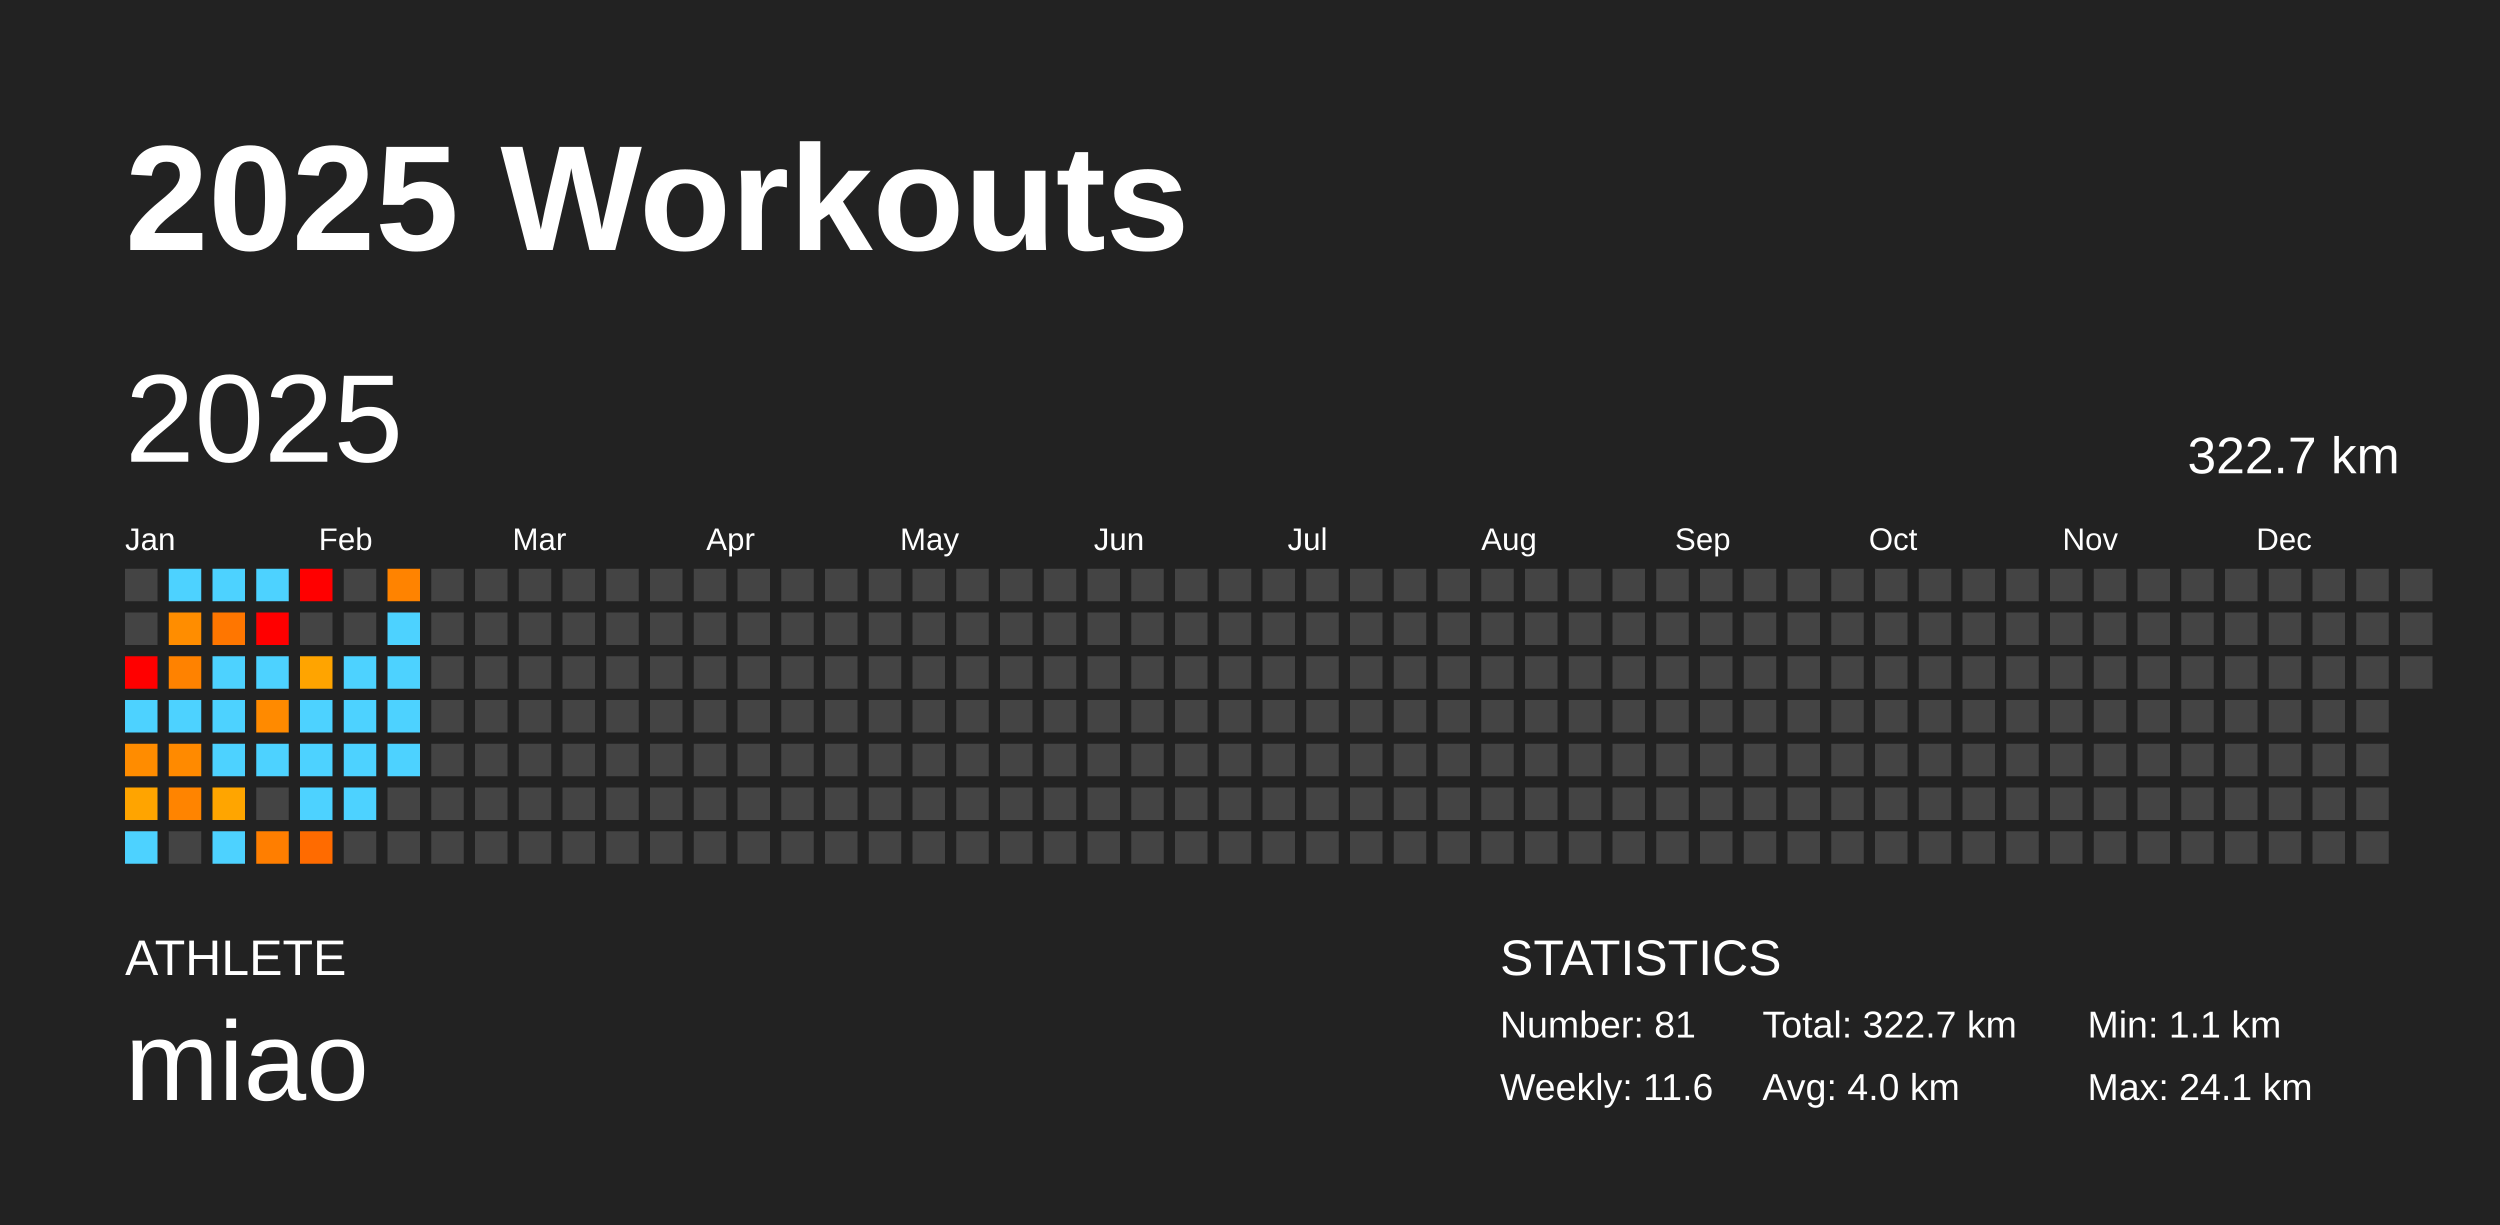
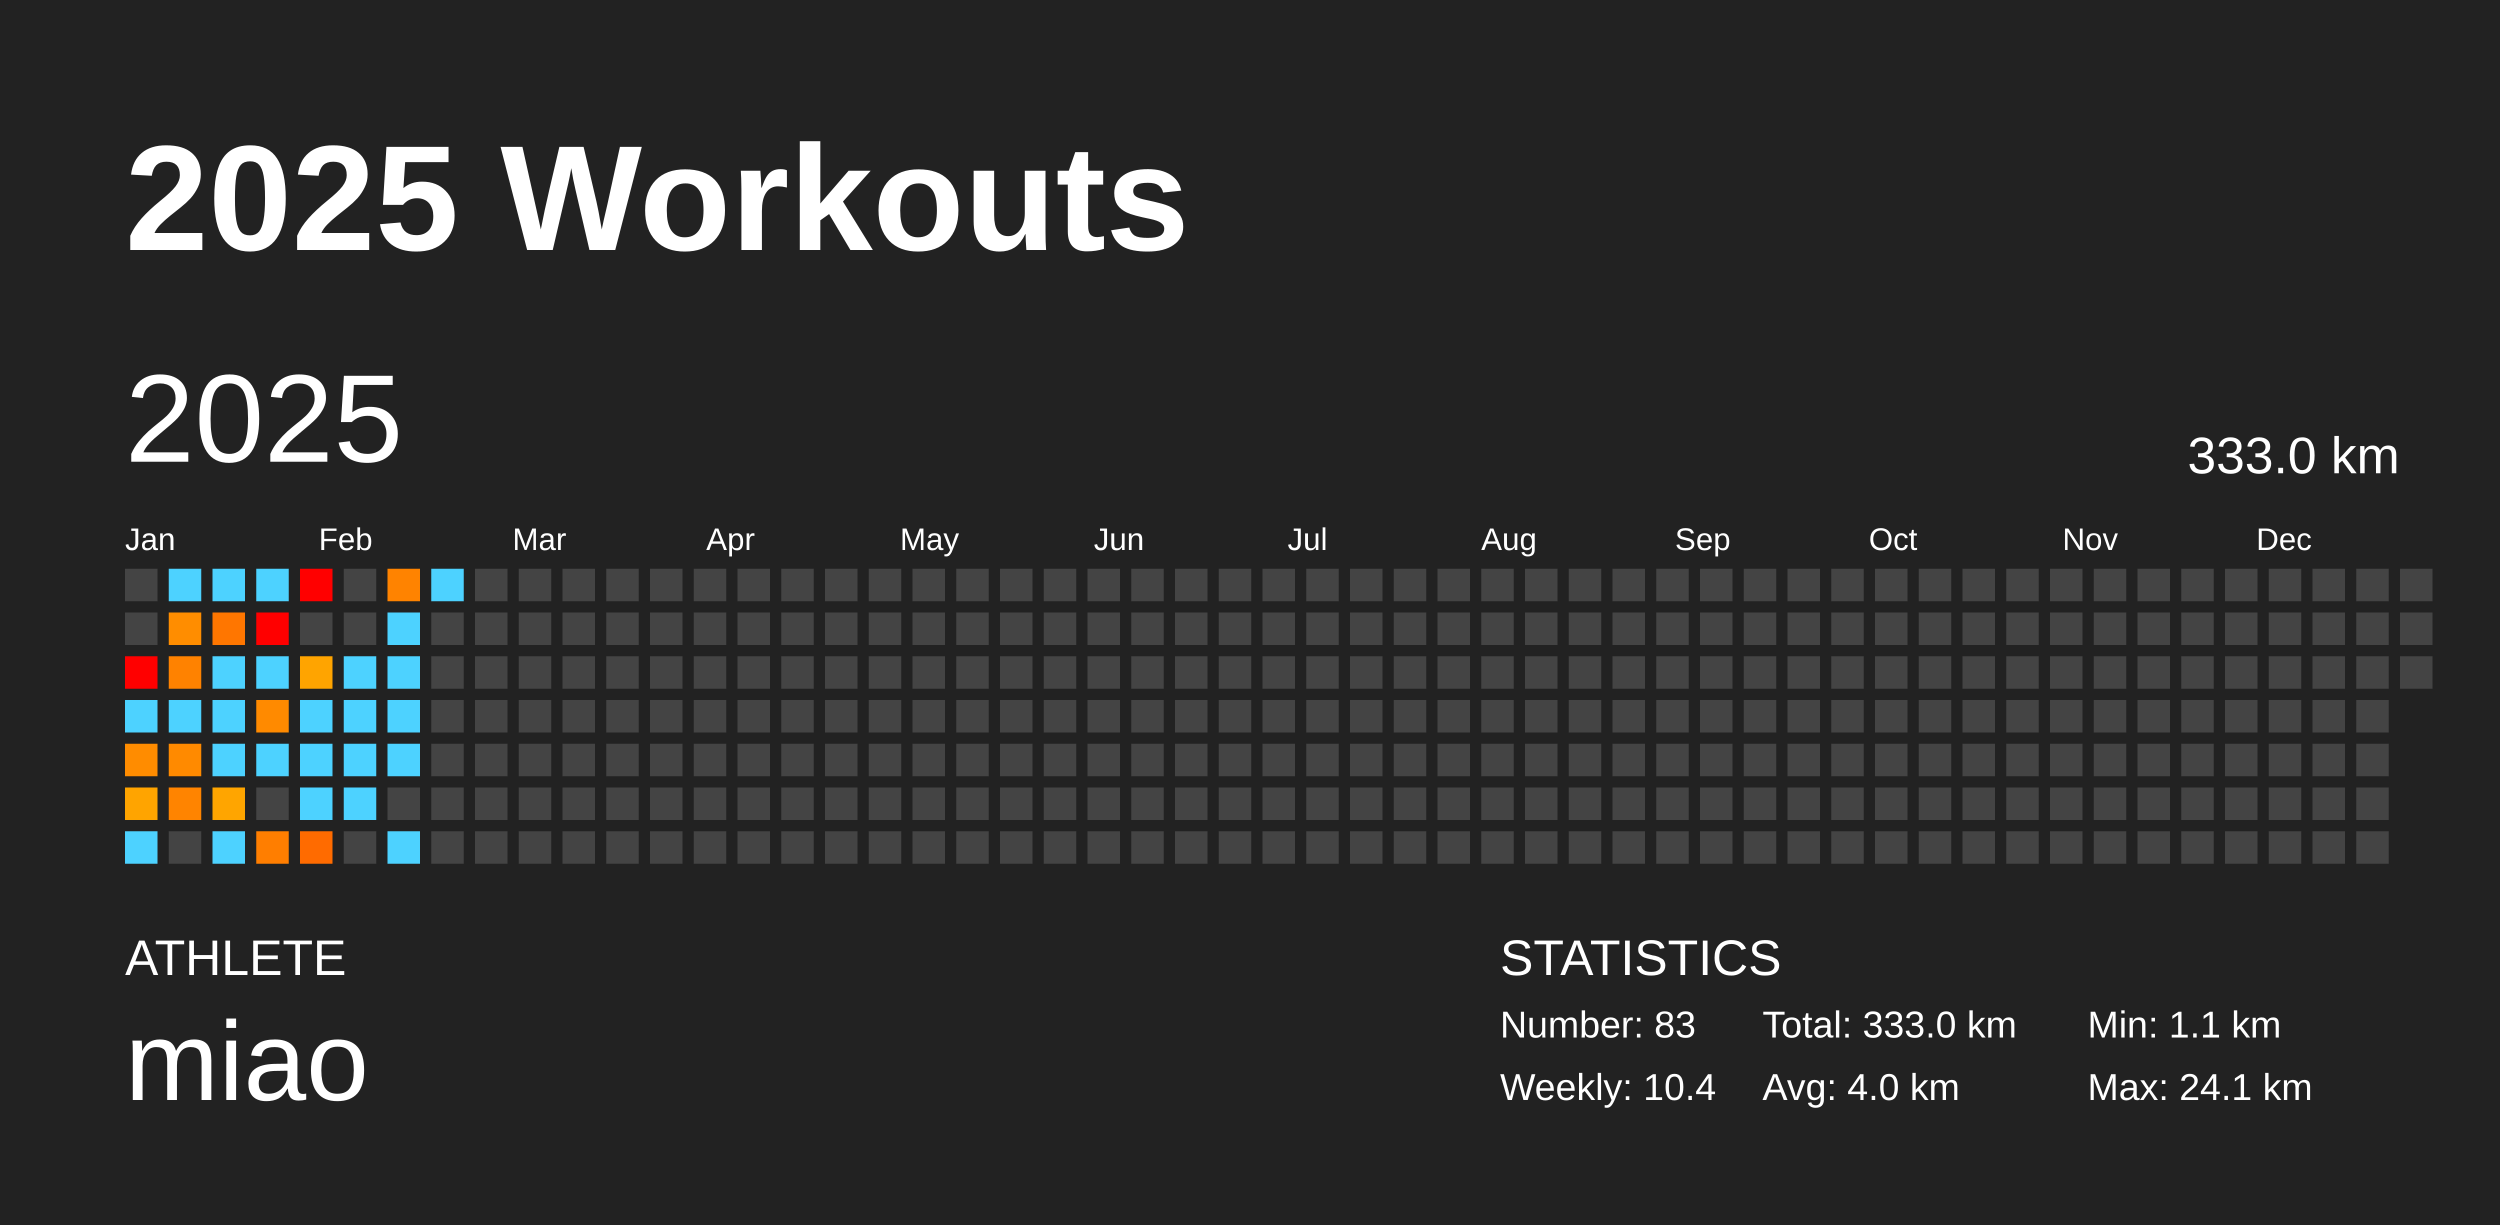
<svg xmlns="http://www.w3.org/2000/svg" baseProfile="full" height="98mm" version="1.1" viewBox="0,0,200,98" width="200mm">
  <defs />
  <rect fill="#222222" height="98" width="200" x="0" y="0" />
  <text fill="#FFFFFF" style="font-size:12px; font-family:Arial; font-weight:bold;" x="10" y="20">2025 Workouts</text>
  <text fill="#FFFFFF" style="font-size:4px; font-family:Arial" x="10" y="78">ATHLETE</text>
  <text fill="#FFFFFF" style="font-size:9px; font-family:Arial" x="10" y="88">miao</text>
  <text fill="#FFFFFF" style="font-size:4px; font-family:Arial" x="120" y="78">STATISTICS</text>
-   <text fill="#FFFFFF" style="font-size:3px; font-family:Arial" x="120" y="83">Number: 81</text>
-   <text fill="#FFFFFF" style="font-size:3px; font-family:Arial" x="120" y="88">Weekly: 11.6</text>
-   <text fill="#FFFFFF" style="font-size:3px; font-family:Arial" x="141" y="83">Total: 322.7 km</text>
+   <text fill="#FFFFFF" style="font-size:3px; font-family:Arial" x="120" y="83">Number: 83</text>
+   <text fill="#FFFFFF" style="font-size:3px; font-family:Arial" x="120" y="88">Weekly: 10.4</text>
+   <text fill="#FFFFFF" style="font-size:3px; font-family:Arial" x="141" y="83">Total: 333.0 km</text>
  <text fill="#FFFFFF" style="font-size:3px; font-family:Arial" x="141" y="88">Avg: 4.0 km</text>
  <text fill="#FFFFFF" style="font-size:3px; font-family:Arial" x="167" y="83">Min: 1.1 km</text>
  <text fill="#FFFFFF" style="font-size:3px; font-family:Arial" x="167" y="88">Max: 24.1 km</text>
  <text dominant-baseline="hanging" fill="#FFFFFF" style="font-size:10.0px; font-family:Arial;" x="10" y="30">2025</text>
-   <text dominant-baseline="hanging" fill="#FFFFFF" style="font-size:4.125px; font-family:Arial;" x="175" y="35">322.7 km</text>
+   <text dominant-baseline="hanging" fill="#FFFFFF" style="font-size:4.125px; font-family:Arial;" x="175" y="35">333.0 km</text>
  <text fill="#FFFFFF" style="font-size:2.5px; font-family:Arial" x="10.0" y="44">Jan</text>
  <text fill="#FFFFFF" style="font-size:2.5px; font-family:Arial" x="25.5" y="44">Feb</text>
  <text fill="#FFFFFF" style="font-size:2.5px; font-family:Arial" x="41.0" y="44">Mar</text>
  <text fill="#FFFFFF" style="font-size:2.5px; font-family:Arial" x="56.5" y="44">Apr</text>
  <text fill="#FFFFFF" style="font-size:2.5px; font-family:Arial" x="72.0" y="44">May</text>
  <text fill="#FFFFFF" style="font-size:2.5px; font-family:Arial" x="87.5" y="44">Jun</text>
  <text fill="#FFFFFF" style="font-size:2.5px; font-family:Arial" x="103.0" y="44">Jul</text>
  <text fill="#FFFFFF" style="font-size:2.5px; font-family:Arial" x="118.5" y="44">Aug</text>
  <text fill="#FFFFFF" style="font-size:2.5px; font-family:Arial" x="134.0" y="44">Sep</text>
  <text fill="#FFFFFF" style="font-size:2.5px; font-family:Arial" x="149.5" y="44">Oct</text>
  <text fill="#FFFFFF" style="font-size:2.5px; font-family:Arial" x="165.0" y="44">Nov</text>
  <text fill="#FFFFFF" style="font-size:2.5px; font-family:Arial" x="180.5" y="44">Dec</text>
  <rect fill="#444444" height="2.6" width="2.6" x="10.0" y="45.5" />
  <rect fill="#444444" height="2.6" width="2.6" x="10.0" y="49.0" />
  <rect fill="red" height="2.6" width="2.6" x="10.0" y="52.5" />
  <rect fill="#4dd2ff" height="2.6" width="2.6" x="10.0" y="56.0" />
  <rect fill="#ff8c00" height="2.6" width="2.6" x="10.0" y="59.5" />
  <rect fill="#ffa400" height="2.6" width="2.6" x="10.0" y="63.0" />
  <rect fill="#4dd2ff" height="2.6" width="2.6" x="10.0" y="66.5" />
  <rect fill="#4dd2ff" height="2.6" width="2.6" x="13.5" y="45.5" />
  <rect fill="#ff8d00" height="2.6" width="2.6" x="13.5" y="49.0" />
  <rect fill="#ff8200" height="2.6" width="2.6" x="13.5" y="52.5" />
  <rect fill="#4dd2ff" height="2.6" width="2.6" x="13.5" y="56.0" />
  <rect fill="#ff8a00" height="2.6" width="2.6" x="13.5" y="59.5" />
  <rect fill="#ff8400" height="2.6" width="2.6" x="13.5" y="63.0" />
  <rect fill="#444444" height="2.6" width="2.6" x="13.5" y="66.5" />
  <rect fill="#4dd2ff" height="2.6" width="2.6" x="17.0" y="45.5" />
  <rect fill="#ff7600" height="2.6" width="2.6" x="17.0" y="49.0" />
  <rect fill="#4dd2ff" height="2.6" width="2.6" x="17.0" y="52.5" />
  <rect fill="#4dd2ff" height="2.6" width="2.6" x="17.0" y="56.0" />
  <rect fill="#4dd2ff" height="2.6" width="2.6" x="17.0" y="59.5" />
  <rect fill="#ffa500" height="2.6" width="2.6" x="17.0" y="63.0" />
  <rect fill="#4dd2ff" height="2.6" width="2.6" x="17.0" y="66.5" />
  <rect fill="#4dd2ff" height="2.6" width="2.6" x="20.5" y="45.5" />
  <rect fill="red" height="2.6" width="2.6" x="20.5" y="49.0" />
  <rect fill="#4dd2ff" height="2.6" width="2.6" x="20.5" y="52.5" />
  <rect fill="#ff8a00" height="2.6" width="2.6" x="20.5" y="56.0" />
  <rect fill="#4dd2ff" height="2.6" width="2.6" x="20.5" y="59.5" />
  <rect fill="#444444" height="2.6" width="2.6" x="20.5" y="63.0" />
  <rect fill="#ff7e00" height="2.6" width="2.6" x="20.5" y="66.5" />
  <rect fill="red" height="2.6" width="2.6" x="24.0" y="45.5" />
  <rect fill="#444444" height="2.6" width="2.6" x="24.0" y="49.0" />
  <rect fill="#ffa400" height="2.6" width="2.6" x="24.0" y="52.5" />
  <rect fill="#4dd2ff" height="2.6" width="2.6" x="24.0" y="56.0" />
  <rect fill="#4dd2ff" height="2.6" width="2.6" x="24.0" y="59.5" />
  <rect fill="#4dd2ff" height="2.6" width="2.6" x="24.0" y="63.0" />
  <rect fill="#ff6b00" height="2.6" width="2.6" x="24.0" y="66.5" />
  <rect fill="#444444" height="2.6" width="2.6" x="27.5" y="45.5" />
  <rect fill="#444444" height="2.6" width="2.6" x="27.5" y="49.0" />
  <rect fill="#4dd2ff" height="2.6" width="2.6" x="27.5" y="52.5" />
  <rect fill="#4dd2ff" height="2.6" width="2.6" x="27.5" y="56.0" />
  <rect fill="#4dd2ff" height="2.6" width="2.6" x="27.5" y="59.5" />
  <rect fill="#4dd2ff" height="2.6" width="2.6" x="27.5" y="63.0" />
  <rect fill="#444444" height="2.6" width="2.6" x="27.5" y="66.5" />
  <rect fill="#ff8300" height="2.6" width="2.6" x="31.0" y="45.5" />
  <rect fill="#4dd2ff" height="2.6" width="2.6" x="31.0" y="49.0" />
  <rect fill="#4dd2ff" height="2.6" width="2.6" x="31.0" y="52.5" />
  <rect fill="#4dd2ff" height="2.6" width="2.6" x="31.0" y="56.0" />
  <rect fill="#4dd2ff" height="2.6" width="2.6" x="31.0" y="59.5" />
  <rect fill="#444444" height="2.6" width="2.6" x="31.0" y="63.0" />
-   <rect fill="#444444" height="2.6" width="2.6" x="31.0" y="66.5" />
-   <rect fill="#444444" height="2.6" width="2.6" x="34.5" y="45.5" />
+   <rect fill="#4dd2ff" height="2.6" width="2.6" x="31.0" y="66.5" />
+   <rect fill="#4dd2ff" height="2.6" width="2.6" x="34.5" y="45.5" />
  <rect fill="#444444" height="2.6" width="2.6" x="34.5" y="49.0" />
  <rect fill="#444444" height="2.6" width="2.6" x="34.5" y="52.5" />
  <rect fill="#444444" height="2.6" width="2.6" x="34.5" y="56.0" />
  <rect fill="#444444" height="2.6" width="2.6" x="34.5" y="59.5" />
  <rect fill="#444444" height="2.6" width="2.6" x="34.5" y="63.0" />
  <rect fill="#444444" height="2.6" width="2.6" x="34.5" y="66.5" />
  <rect fill="#444444" height="2.6" width="2.6" x="38.0" y="45.5" />
  <rect fill="#444444" height="2.6" width="2.6" x="38.0" y="49.0" />
  <rect fill="#444444" height="2.6" width="2.6" x="38.0" y="52.5" />
  <rect fill="#444444" height="2.6" width="2.6" x="38.0" y="56.0" />
  <rect fill="#444444" height="2.6" width="2.6" x="38.0" y="59.5" />
  <rect fill="#444444" height="2.6" width="2.6" x="38.0" y="63.0" />
  <rect fill="#444444" height="2.6" width="2.6" x="38.0" y="66.5" />
  <rect fill="#444444" height="2.6" width="2.6" x="41.5" y="45.5" />
  <rect fill="#444444" height="2.6" width="2.6" x="41.5" y="49.0" />
  <rect fill="#444444" height="2.6" width="2.6" x="41.5" y="52.5" />
  <rect fill="#444444" height="2.6" width="2.6" x="41.5" y="56.0" />
  <rect fill="#444444" height="2.6" width="2.6" x="41.5" y="59.5" />
  <rect fill="#444444" height="2.6" width="2.6" x="41.5" y="63.0" />
  <rect fill="#444444" height="2.6" width="2.6" x="41.5" y="66.5" />
  <rect fill="#444444" height="2.6" width="2.6" x="45.0" y="45.5" />
  <rect fill="#444444" height="2.6" width="2.6" x="45.0" y="49.0" />
  <rect fill="#444444" height="2.6" width="2.6" x="45.0" y="52.5" />
  <rect fill="#444444" height="2.6" width="2.6" x="45.0" y="56.0" />
  <rect fill="#444444" height="2.6" width="2.6" x="45.0" y="59.5" />
  <rect fill="#444444" height="2.6" width="2.6" x="45.0" y="63.0" />
  <rect fill="#444444" height="2.6" width="2.6" x="45.0" y="66.5" />
  <rect fill="#444444" height="2.6" width="2.6" x="48.5" y="45.5" />
  <rect fill="#444444" height="2.6" width="2.6" x="48.5" y="49.0" />
  <rect fill="#444444" height="2.6" width="2.6" x="48.5" y="52.5" />
  <rect fill="#444444" height="2.6" width="2.6" x="48.5" y="56.0" />
  <rect fill="#444444" height="2.6" width="2.6" x="48.5" y="59.5" />
  <rect fill="#444444" height="2.6" width="2.6" x="48.5" y="63.0" />
  <rect fill="#444444" height="2.6" width="2.6" x="48.5" y="66.5" />
  <rect fill="#444444" height="2.6" width="2.6" x="52.0" y="45.5" />
  <rect fill="#444444" height="2.6" width="2.6" x="52.0" y="49.0" />
  <rect fill="#444444" height="2.6" width="2.6" x="52.0" y="52.5" />
  <rect fill="#444444" height="2.6" width="2.6" x="52.0" y="56.0" />
  <rect fill="#444444" height="2.6" width="2.6" x="52.0" y="59.5" />
  <rect fill="#444444" height="2.6" width="2.6" x="52.0" y="63.0" />
  <rect fill="#444444" height="2.6" width="2.6" x="52.0" y="66.5" />
  <rect fill="#444444" height="2.6" width="2.6" x="55.5" y="45.5" />
  <rect fill="#444444" height="2.6" width="2.6" x="55.5" y="49.0" />
  <rect fill="#444444" height="2.6" width="2.6" x="55.5" y="52.5" />
  <rect fill="#444444" height="2.6" width="2.6" x="55.5" y="56.0" />
  <rect fill="#444444" height="2.6" width="2.6" x="55.5" y="59.5" />
  <rect fill="#444444" height="2.6" width="2.6" x="55.5" y="63.0" />
  <rect fill="#444444" height="2.6" width="2.6" x="55.5" y="66.5" />
  <rect fill="#444444" height="2.6" width="2.6" x="59.0" y="45.5" />
  <rect fill="#444444" height="2.6" width="2.6" x="59.0" y="49.0" />
  <rect fill="#444444" height="2.6" width="2.6" x="59.0" y="52.5" />
  <rect fill="#444444" height="2.6" width="2.6" x="59.0" y="56.0" />
  <rect fill="#444444" height="2.6" width="2.6" x="59.0" y="59.5" />
  <rect fill="#444444" height="2.6" width="2.6" x="59.0" y="63.0" />
  <rect fill="#444444" height="2.6" width="2.6" x="59.0" y="66.5" />
  <rect fill="#444444" height="2.6" width="2.6" x="62.5" y="45.5" />
  <rect fill="#444444" height="2.6" width="2.6" x="62.5" y="49.0" />
  <rect fill="#444444" height="2.6" width="2.6" x="62.5" y="52.5" />
  <rect fill="#444444" height="2.6" width="2.6" x="62.5" y="56.0" />
  <rect fill="#444444" height="2.6" width="2.6" x="62.5" y="59.5" />
  <rect fill="#444444" height="2.6" width="2.6" x="62.5" y="63.0" />
  <rect fill="#444444" height="2.6" width="2.6" x="62.5" y="66.5" />
  <rect fill="#444444" height="2.6" width="2.6" x="66.0" y="45.5" />
  <rect fill="#444444" height="2.6" width="2.6" x="66.0" y="49.0" />
  <rect fill="#444444" height="2.6" width="2.6" x="66.0" y="52.5" />
  <rect fill="#444444" height="2.6" width="2.6" x="66.0" y="56.0" />
  <rect fill="#444444" height="2.6" width="2.6" x="66.0" y="59.5" />
  <rect fill="#444444" height="2.6" width="2.6" x="66.0" y="63.0" />
  <rect fill="#444444" height="2.6" width="2.6" x="66.0" y="66.5" />
  <rect fill="#444444" height="2.6" width="2.6" x="69.5" y="45.5" />
  <rect fill="#444444" height="2.6" width="2.6" x="69.5" y="49.0" />
  <rect fill="#444444" height="2.6" width="2.6" x="69.5" y="52.5" />
  <rect fill="#444444" height="2.6" width="2.6" x="69.5" y="56.0" />
  <rect fill="#444444" height="2.6" width="2.6" x="69.5" y="59.5" />
  <rect fill="#444444" height="2.6" width="2.6" x="69.5" y="63.0" />
  <rect fill="#444444" height="2.6" width="2.6" x="69.5" y="66.5" />
  <rect fill="#444444" height="2.6" width="2.6" x="73.0" y="45.5" />
  <rect fill="#444444" height="2.6" width="2.6" x="73.0" y="49.0" />
  <rect fill="#444444" height="2.6" width="2.6" x="73.0" y="52.5" />
  <rect fill="#444444" height="2.6" width="2.6" x="73.0" y="56.0" />
  <rect fill="#444444" height="2.6" width="2.6" x="73.0" y="59.5" />
  <rect fill="#444444" height="2.6" width="2.6" x="73.0" y="63.0" />
  <rect fill="#444444" height="2.6" width="2.6" x="73.0" y="66.5" />
  <rect fill="#444444" height="2.6" width="2.6" x="76.5" y="45.5" />
  <rect fill="#444444" height="2.6" width="2.6" x="76.5" y="49.0" />
  <rect fill="#444444" height="2.6" width="2.6" x="76.5" y="52.5" />
  <rect fill="#444444" height="2.6" width="2.6" x="76.5" y="56.0" />
  <rect fill="#444444" height="2.6" width="2.6" x="76.5" y="59.5" />
  <rect fill="#444444" height="2.6" width="2.6" x="76.5" y="63.0" />
  <rect fill="#444444" height="2.6" width="2.6" x="76.5" y="66.5" />
  <rect fill="#444444" height="2.6" width="2.6" x="80.0" y="45.5" />
  <rect fill="#444444" height="2.6" width="2.6" x="80.0" y="49.0" />
  <rect fill="#444444" height="2.6" width="2.6" x="80.0" y="52.5" />
  <rect fill="#444444" height="2.6" width="2.6" x="80.0" y="56.0" />
  <rect fill="#444444" height="2.6" width="2.6" x="80.0" y="59.5" />
  <rect fill="#444444" height="2.6" width="2.6" x="80.0" y="63.0" />
  <rect fill="#444444" height="2.6" width="2.6" x="80.0" y="66.5" />
  <rect fill="#444444" height="2.6" width="2.6" x="83.5" y="45.5" />
  <rect fill="#444444" height="2.6" width="2.6" x="83.5" y="49.0" />
  <rect fill="#444444" height="2.6" width="2.6" x="83.5" y="52.5" />
  <rect fill="#444444" height="2.6" width="2.6" x="83.5" y="56.0" />
  <rect fill="#444444" height="2.6" width="2.6" x="83.5" y="59.5" />
  <rect fill="#444444" height="2.6" width="2.6" x="83.5" y="63.0" />
  <rect fill="#444444" height="2.6" width="2.6" x="83.5" y="66.5" />
  <rect fill="#444444" height="2.6" width="2.6" x="87.0" y="45.5" />
  <rect fill="#444444" height="2.6" width="2.6" x="87.0" y="49.0" />
  <rect fill="#444444" height="2.6" width="2.6" x="87.0" y="52.5" />
  <rect fill="#444444" height="2.6" width="2.6" x="87.0" y="56.0" />
  <rect fill="#444444" height="2.6" width="2.6" x="87.0" y="59.5" />
  <rect fill="#444444" height="2.6" width="2.6" x="87.0" y="63.0" />
  <rect fill="#444444" height="2.6" width="2.6" x="87.0" y="66.5" />
  <rect fill="#444444" height="2.6" width="2.6" x="90.5" y="45.5" />
  <rect fill="#444444" height="2.6" width="2.6" x="90.5" y="49.0" />
  <rect fill="#444444" height="2.6" width="2.6" x="90.5" y="52.5" />
  <rect fill="#444444" height="2.6" width="2.6" x="90.5" y="56.0" />
  <rect fill="#444444" height="2.6" width="2.6" x="90.5" y="59.5" />
  <rect fill="#444444" height="2.6" width="2.6" x="90.5" y="63.0" />
  <rect fill="#444444" height="2.6" width="2.6" x="90.5" y="66.5" />
  <rect fill="#444444" height="2.6" width="2.6" x="94.0" y="45.5" />
  <rect fill="#444444" height="2.6" width="2.6" x="94.0" y="49.0" />
  <rect fill="#444444" height="2.6" width="2.6" x="94.0" y="52.5" />
  <rect fill="#444444" height="2.6" width="2.6" x="94.0" y="56.0" />
  <rect fill="#444444" height="2.6" width="2.6" x="94.0" y="59.5" />
  <rect fill="#444444" height="2.6" width="2.6" x="94.0" y="63.0" />
  <rect fill="#444444" height="2.6" width="2.6" x="94.0" y="66.5" />
  <rect fill="#444444" height="2.6" width="2.6" x="97.5" y="45.5" />
  <rect fill="#444444" height="2.6" width="2.6" x="97.5" y="49.0" />
  <rect fill="#444444" height="2.6" width="2.6" x="97.5" y="52.5" />
  <rect fill="#444444" height="2.6" width="2.6" x="97.5" y="56.0" />
  <rect fill="#444444" height="2.6" width="2.6" x="97.5" y="59.5" />
  <rect fill="#444444" height="2.6" width="2.6" x="97.5" y="63.0" />
  <rect fill="#444444" height="2.6" width="2.6" x="97.5" y="66.5" />
  <rect fill="#444444" height="2.6" width="2.6" x="101.0" y="45.5" />
  <rect fill="#444444" height="2.6" width="2.6" x="101.0" y="49.0" />
  <rect fill="#444444" height="2.6" width="2.6" x="101.0" y="52.5" />
  <rect fill="#444444" height="2.6" width="2.6" x="101.0" y="56.0" />
  <rect fill="#444444" height="2.6" width="2.6" x="101.0" y="59.5" />
  <rect fill="#444444" height="2.6" width="2.6" x="101.0" y="63.0" />
  <rect fill="#444444" height="2.6" width="2.6" x="101.0" y="66.5" />
  <rect fill="#444444" height="2.6" width="2.6" x="104.5" y="45.5" />
  <rect fill="#444444" height="2.6" width="2.6" x="104.5" y="49.0" />
  <rect fill="#444444" height="2.6" width="2.6" x="104.5" y="52.5" />
  <rect fill="#444444" height="2.6" width="2.6" x="104.5" y="56.0" />
  <rect fill="#444444" height="2.6" width="2.6" x="104.5" y="59.5" />
  <rect fill="#444444" height="2.6" width="2.6" x="104.5" y="63.0" />
  <rect fill="#444444" height="2.6" width="2.6" x="104.5" y="66.5" />
  <rect fill="#444444" height="2.6" width="2.6" x="108.0" y="45.5" />
  <rect fill="#444444" height="2.6" width="2.6" x="108.0" y="49.0" />
  <rect fill="#444444" height="2.6" width="2.6" x="108.0" y="52.5" />
  <rect fill="#444444" height="2.6" width="2.6" x="108.0" y="56.0" />
  <rect fill="#444444" height="2.6" width="2.6" x="108.0" y="59.5" />
  <rect fill="#444444" height="2.6" width="2.6" x="108.0" y="63.0" />
  <rect fill="#444444" height="2.6" width="2.6" x="108.0" y="66.5" />
  <rect fill="#444444" height="2.6" width="2.6" x="111.5" y="45.5" />
  <rect fill="#444444" height="2.6" width="2.6" x="111.5" y="49.0" />
  <rect fill="#444444" height="2.6" width="2.6" x="111.5" y="52.5" />
  <rect fill="#444444" height="2.6" width="2.6" x="111.5" y="56.0" />
  <rect fill="#444444" height="2.6" width="2.6" x="111.5" y="59.5" />
  <rect fill="#444444" height="2.6" width="2.6" x="111.5" y="63.0" />
  <rect fill="#444444" height="2.6" width="2.6" x="111.5" y="66.5" />
  <rect fill="#444444" height="2.6" width="2.6" x="115.0" y="45.5" />
  <rect fill="#444444" height="2.6" width="2.6" x="115.0" y="49.0" />
  <rect fill="#444444" height="2.6" width="2.6" x="115.0" y="52.5" />
  <rect fill="#444444" height="2.6" width="2.6" x="115.0" y="56.0" />
  <rect fill="#444444" height="2.6" width="2.6" x="115.0" y="59.5" />
  <rect fill="#444444" height="2.6" width="2.6" x="115.0" y="63.0" />
  <rect fill="#444444" height="2.6" width="2.6" x="115.0" y="66.5" />
  <rect fill="#444444" height="2.6" width="2.6" x="118.5" y="45.5" />
  <rect fill="#444444" height="2.6" width="2.6" x="118.5" y="49.0" />
  <rect fill="#444444" height="2.6" width="2.6" x="118.5" y="52.5" />
  <rect fill="#444444" height="2.6" width="2.6" x="118.5" y="56.0" />
  <rect fill="#444444" height="2.6" width="2.6" x="118.5" y="59.5" />
  <rect fill="#444444" height="2.6" width="2.6" x="118.5" y="63.0" />
  <rect fill="#444444" height="2.6" width="2.6" x="118.5" y="66.5" />
  <rect fill="#444444" height="2.6" width="2.6" x="122.0" y="45.5" />
  <rect fill="#444444" height="2.6" width="2.6" x="122.0" y="49.0" />
  <rect fill="#444444" height="2.6" width="2.6" x="122.0" y="52.5" />
  <rect fill="#444444" height="2.6" width="2.6" x="122.0" y="56.0" />
  <rect fill="#444444" height="2.6" width="2.6" x="122.0" y="59.5" />
  <rect fill="#444444" height="2.6" width="2.6" x="122.0" y="63.0" />
  <rect fill="#444444" height="2.6" width="2.6" x="122.0" y="66.5" />
  <rect fill="#444444" height="2.6" width="2.6" x="125.5" y="45.5" />
  <rect fill="#444444" height="2.6" width="2.6" x="125.5" y="49.0" />
  <rect fill="#444444" height="2.6" width="2.6" x="125.5" y="52.5" />
  <rect fill="#444444" height="2.6" width="2.6" x="125.5" y="56.0" />
  <rect fill="#444444" height="2.6" width="2.6" x="125.5" y="59.5" />
  <rect fill="#444444" height="2.6" width="2.6" x="125.5" y="63.0" />
  <rect fill="#444444" height="2.6" width="2.6" x="125.5" y="66.5" />
  <rect fill="#444444" height="2.6" width="2.6" x="129.0" y="45.5" />
  <rect fill="#444444" height="2.6" width="2.6" x="129.0" y="49.0" />
  <rect fill="#444444" height="2.6" width="2.6" x="129.0" y="52.5" />
  <rect fill="#444444" height="2.6" width="2.6" x="129.0" y="56.0" />
  <rect fill="#444444" height="2.6" width="2.6" x="129.0" y="59.5" />
  <rect fill="#444444" height="2.6" width="2.6" x="129.0" y="63.0" />
  <rect fill="#444444" height="2.6" width="2.6" x="129.0" y="66.5" />
  <rect fill="#444444" height="2.6" width="2.6" x="132.5" y="45.5" />
  <rect fill="#444444" height="2.6" width="2.6" x="132.5" y="49.0" />
  <rect fill="#444444" height="2.6" width="2.6" x="132.5" y="52.5" />
  <rect fill="#444444" height="2.6" width="2.6" x="132.5" y="56.0" />
  <rect fill="#444444" height="2.6" width="2.6" x="132.5" y="59.5" />
  <rect fill="#444444" height="2.6" width="2.6" x="132.5" y="63.0" />
  <rect fill="#444444" height="2.6" width="2.6" x="132.5" y="66.5" />
  <rect fill="#444444" height="2.6" width="2.6" x="136.0" y="45.5" />
  <rect fill="#444444" height="2.6" width="2.6" x="136.0" y="49.0" />
  <rect fill="#444444" height="2.6" width="2.6" x="136.0" y="52.5" />
  <rect fill="#444444" height="2.6" width="2.6" x="136.0" y="56.0" />
  <rect fill="#444444" height="2.6" width="2.6" x="136.0" y="59.5" />
  <rect fill="#444444" height="2.6" width="2.6" x="136.0" y="63.0" />
  <rect fill="#444444" height="2.6" width="2.6" x="136.0" y="66.5" />
  <rect fill="#444444" height="2.6" width="2.6" x="139.5" y="45.5" />
  <rect fill="#444444" height="2.6" width="2.6" x="139.5" y="49.0" />
  <rect fill="#444444" height="2.6" width="2.6" x="139.5" y="52.5" />
  <rect fill="#444444" height="2.6" width="2.6" x="139.5" y="56.0" />
  <rect fill="#444444" height="2.6" width="2.6" x="139.5" y="59.5" />
  <rect fill="#444444" height="2.6" width="2.6" x="139.5" y="63.0" />
  <rect fill="#444444" height="2.6" width="2.6" x="139.5" y="66.5" />
  <rect fill="#444444" height="2.6" width="2.6" x="143.0" y="45.5" />
  <rect fill="#444444" height="2.6" width="2.6" x="143.0" y="49.0" />
  <rect fill="#444444" height="2.6" width="2.6" x="143.0" y="52.5" />
  <rect fill="#444444" height="2.6" width="2.6" x="143.0" y="56.0" />
  <rect fill="#444444" height="2.6" width="2.6" x="143.0" y="59.5" />
  <rect fill="#444444" height="2.6" width="2.6" x="143.0" y="63.0" />
  <rect fill="#444444" height="2.6" width="2.6" x="143.0" y="66.5" />
  <rect fill="#444444" height="2.6" width="2.6" x="146.5" y="45.5" />
  <rect fill="#444444" height="2.6" width="2.6" x="146.5" y="49.0" />
  <rect fill="#444444" height="2.6" width="2.6" x="146.5" y="52.5" />
  <rect fill="#444444" height="2.6" width="2.6" x="146.5" y="56.0" />
  <rect fill="#444444" height="2.6" width="2.6" x="146.5" y="59.5" />
  <rect fill="#444444" height="2.6" width="2.6" x="146.5" y="63.0" />
  <rect fill="#444444" height="2.6" width="2.6" x="146.5" y="66.5" />
  <rect fill="#444444" height="2.6" width="2.6" x="150.0" y="45.5" />
  <rect fill="#444444" height="2.6" width="2.6" x="150.0" y="49.0" />
  <rect fill="#444444" height="2.6" width="2.6" x="150.0" y="52.5" />
  <rect fill="#444444" height="2.6" width="2.6" x="150.0" y="56.0" />
  <rect fill="#444444" height="2.6" width="2.6" x="150.0" y="59.5" />
  <rect fill="#444444" height="2.6" width="2.6" x="150.0" y="63.0" />
  <rect fill="#444444" height="2.6" width="2.6" x="150.0" y="66.5" />
  <rect fill="#444444" height="2.6" width="2.6" x="153.5" y="45.5" />
  <rect fill="#444444" height="2.6" width="2.6" x="153.5" y="49.0" />
  <rect fill="#444444" height="2.6" width="2.6" x="153.5" y="52.5" />
  <rect fill="#444444" height="2.6" width="2.6" x="153.5" y="56.0" />
  <rect fill="#444444" height="2.6" width="2.6" x="153.5" y="59.5" />
  <rect fill="#444444" height="2.6" width="2.6" x="153.5" y="63.0" />
  <rect fill="#444444" height="2.6" width="2.6" x="153.5" y="66.5" />
  <rect fill="#444444" height="2.6" width="2.6" x="157.0" y="45.5" />
  <rect fill="#444444" height="2.6" width="2.6" x="157.0" y="49.0" />
  <rect fill="#444444" height="2.6" width="2.6" x="157.0" y="52.5" />
  <rect fill="#444444" height="2.6" width="2.6" x="157.0" y="56.0" />
  <rect fill="#444444" height="2.6" width="2.6" x="157.0" y="59.5" />
  <rect fill="#444444" height="2.6" width="2.6" x="157.0" y="63.0" />
  <rect fill="#444444" height="2.6" width="2.6" x="157.0" y="66.5" />
  <rect fill="#444444" height="2.6" width="2.6" x="160.5" y="45.5" />
  <rect fill="#444444" height="2.6" width="2.6" x="160.5" y="49.0" />
  <rect fill="#444444" height="2.6" width="2.6" x="160.5" y="52.5" />
  <rect fill="#444444" height="2.6" width="2.6" x="160.5" y="56.0" />
  <rect fill="#444444" height="2.6" width="2.6" x="160.5" y="59.5" />
  <rect fill="#444444" height="2.6" width="2.6" x="160.5" y="63.0" />
  <rect fill="#444444" height="2.6" width="2.6" x="160.5" y="66.5" />
  <rect fill="#444444" height="2.6" width="2.6" x="164.0" y="45.5" />
  <rect fill="#444444" height="2.6" width="2.6" x="164.0" y="49.0" />
  <rect fill="#444444" height="2.6" width="2.6" x="164.0" y="52.5" />
  <rect fill="#444444" height="2.6" width="2.6" x="164.0" y="56.0" />
  <rect fill="#444444" height="2.6" width="2.6" x="164.0" y="59.5" />
  <rect fill="#444444" height="2.6" width="2.6" x="164.0" y="63.0" />
  <rect fill="#444444" height="2.6" width="2.6" x="164.0" y="66.5" />
  <rect fill="#444444" height="2.6" width="2.6" x="167.5" y="45.5" />
  <rect fill="#444444" height="2.6" width="2.6" x="167.5" y="49.0" />
  <rect fill="#444444" height="2.6" width="2.6" x="167.5" y="52.5" />
  <rect fill="#444444" height="2.6" width="2.6" x="167.5" y="56.0" />
  <rect fill="#444444" height="2.6" width="2.6" x="167.5" y="59.5" />
  <rect fill="#444444" height="2.6" width="2.6" x="167.5" y="63.0" />
  <rect fill="#444444" height="2.6" width="2.6" x="167.5" y="66.5" />
  <rect fill="#444444" height="2.6" width="2.6" x="171.0" y="45.5" />
  <rect fill="#444444" height="2.6" width="2.6" x="171.0" y="49.0" />
  <rect fill="#444444" height="2.6" width="2.6" x="171.0" y="52.5" />
  <rect fill="#444444" height="2.6" width="2.6" x="171.0" y="56.0" />
  <rect fill="#444444" height="2.6" width="2.6" x="171.0" y="59.5" />
  <rect fill="#444444" height="2.6" width="2.6" x="171.0" y="63.0" />
  <rect fill="#444444" height="2.6" width="2.6" x="171.0" y="66.5" />
  <rect fill="#444444" height="2.6" width="2.6" x="174.5" y="45.5" />
  <rect fill="#444444" height="2.6" width="2.6" x="174.5" y="49.0" />
  <rect fill="#444444" height="2.6" width="2.6" x="174.5" y="52.5" />
  <rect fill="#444444" height="2.6" width="2.6" x="174.5" y="56.0" />
  <rect fill="#444444" height="2.6" width="2.6" x="174.5" y="59.5" />
  <rect fill="#444444" height="2.6" width="2.6" x="174.5" y="63.0" />
  <rect fill="#444444" height="2.6" width="2.6" x="174.5" y="66.5" />
  <rect fill="#444444" height="2.6" width="2.6" x="178.0" y="45.5" />
  <rect fill="#444444" height="2.6" width="2.6" x="178.0" y="49.0" />
  <rect fill="#444444" height="2.6" width="2.6" x="178.0" y="52.5" />
  <rect fill="#444444" height="2.6" width="2.6" x="178.0" y="56.0" />
  <rect fill="#444444" height="2.6" width="2.6" x="178.0" y="59.5" />
  <rect fill="#444444" height="2.6" width="2.6" x="178.0" y="63.0" />
  <rect fill="#444444" height="2.6" width="2.6" x="178.0" y="66.5" />
  <rect fill="#444444" height="2.6" width="2.6" x="181.5" y="45.5" />
  <rect fill="#444444" height="2.6" width="2.6" x="181.5" y="49.0" />
  <rect fill="#444444" height="2.6" width="2.6" x="181.5" y="52.5" />
  <rect fill="#444444" height="2.6" width="2.6" x="181.5" y="56.0" />
  <rect fill="#444444" height="2.6" width="2.6" x="181.5" y="59.5" />
  <rect fill="#444444" height="2.6" width="2.6" x="181.5" y="63.0" />
  <rect fill="#444444" height="2.6" width="2.6" x="181.5" y="66.5" />
  <rect fill="#444444" height="2.6" width="2.6" x="185.0" y="45.5" />
  <rect fill="#444444" height="2.6" width="2.6" x="185.0" y="49.0" />
  <rect fill="#444444" height="2.6" width="2.6" x="185.0" y="52.5" />
  <rect fill="#444444" height="2.6" width="2.6" x="185.0" y="56.0" />
  <rect fill="#444444" height="2.6" width="2.6" x="185.0" y="59.5" />
  <rect fill="#444444" height="2.6" width="2.6" x="185.0" y="63.0" />
  <rect fill="#444444" height="2.6" width="2.6" x="185.0" y="66.5" />
  <rect fill="#444444" height="2.6" width="2.6" x="188.5" y="45.5" />
  <rect fill="#444444" height="2.6" width="2.6" x="188.5" y="49.0" />
  <rect fill="#444444" height="2.6" width="2.6" x="188.5" y="52.5" />
  <rect fill="#444444" height="2.6" width="2.6" x="188.5" y="56.0" />
  <rect fill="#444444" height="2.6" width="2.6" x="188.5" y="59.5" />
  <rect fill="#444444" height="2.6" width="2.6" x="188.5" y="63.0" />
  <rect fill="#444444" height="2.6" width="2.6" x="188.5" y="66.5" />
  <rect fill="#444444" height="2.6" width="2.6" x="192.0" y="45.5" />
  <rect fill="#444444" height="2.6" width="2.6" x="192.0" y="49.0" />
  <rect fill="#444444" height="2.6" width="2.6" x="192.0" y="52.5" />
</svg>
